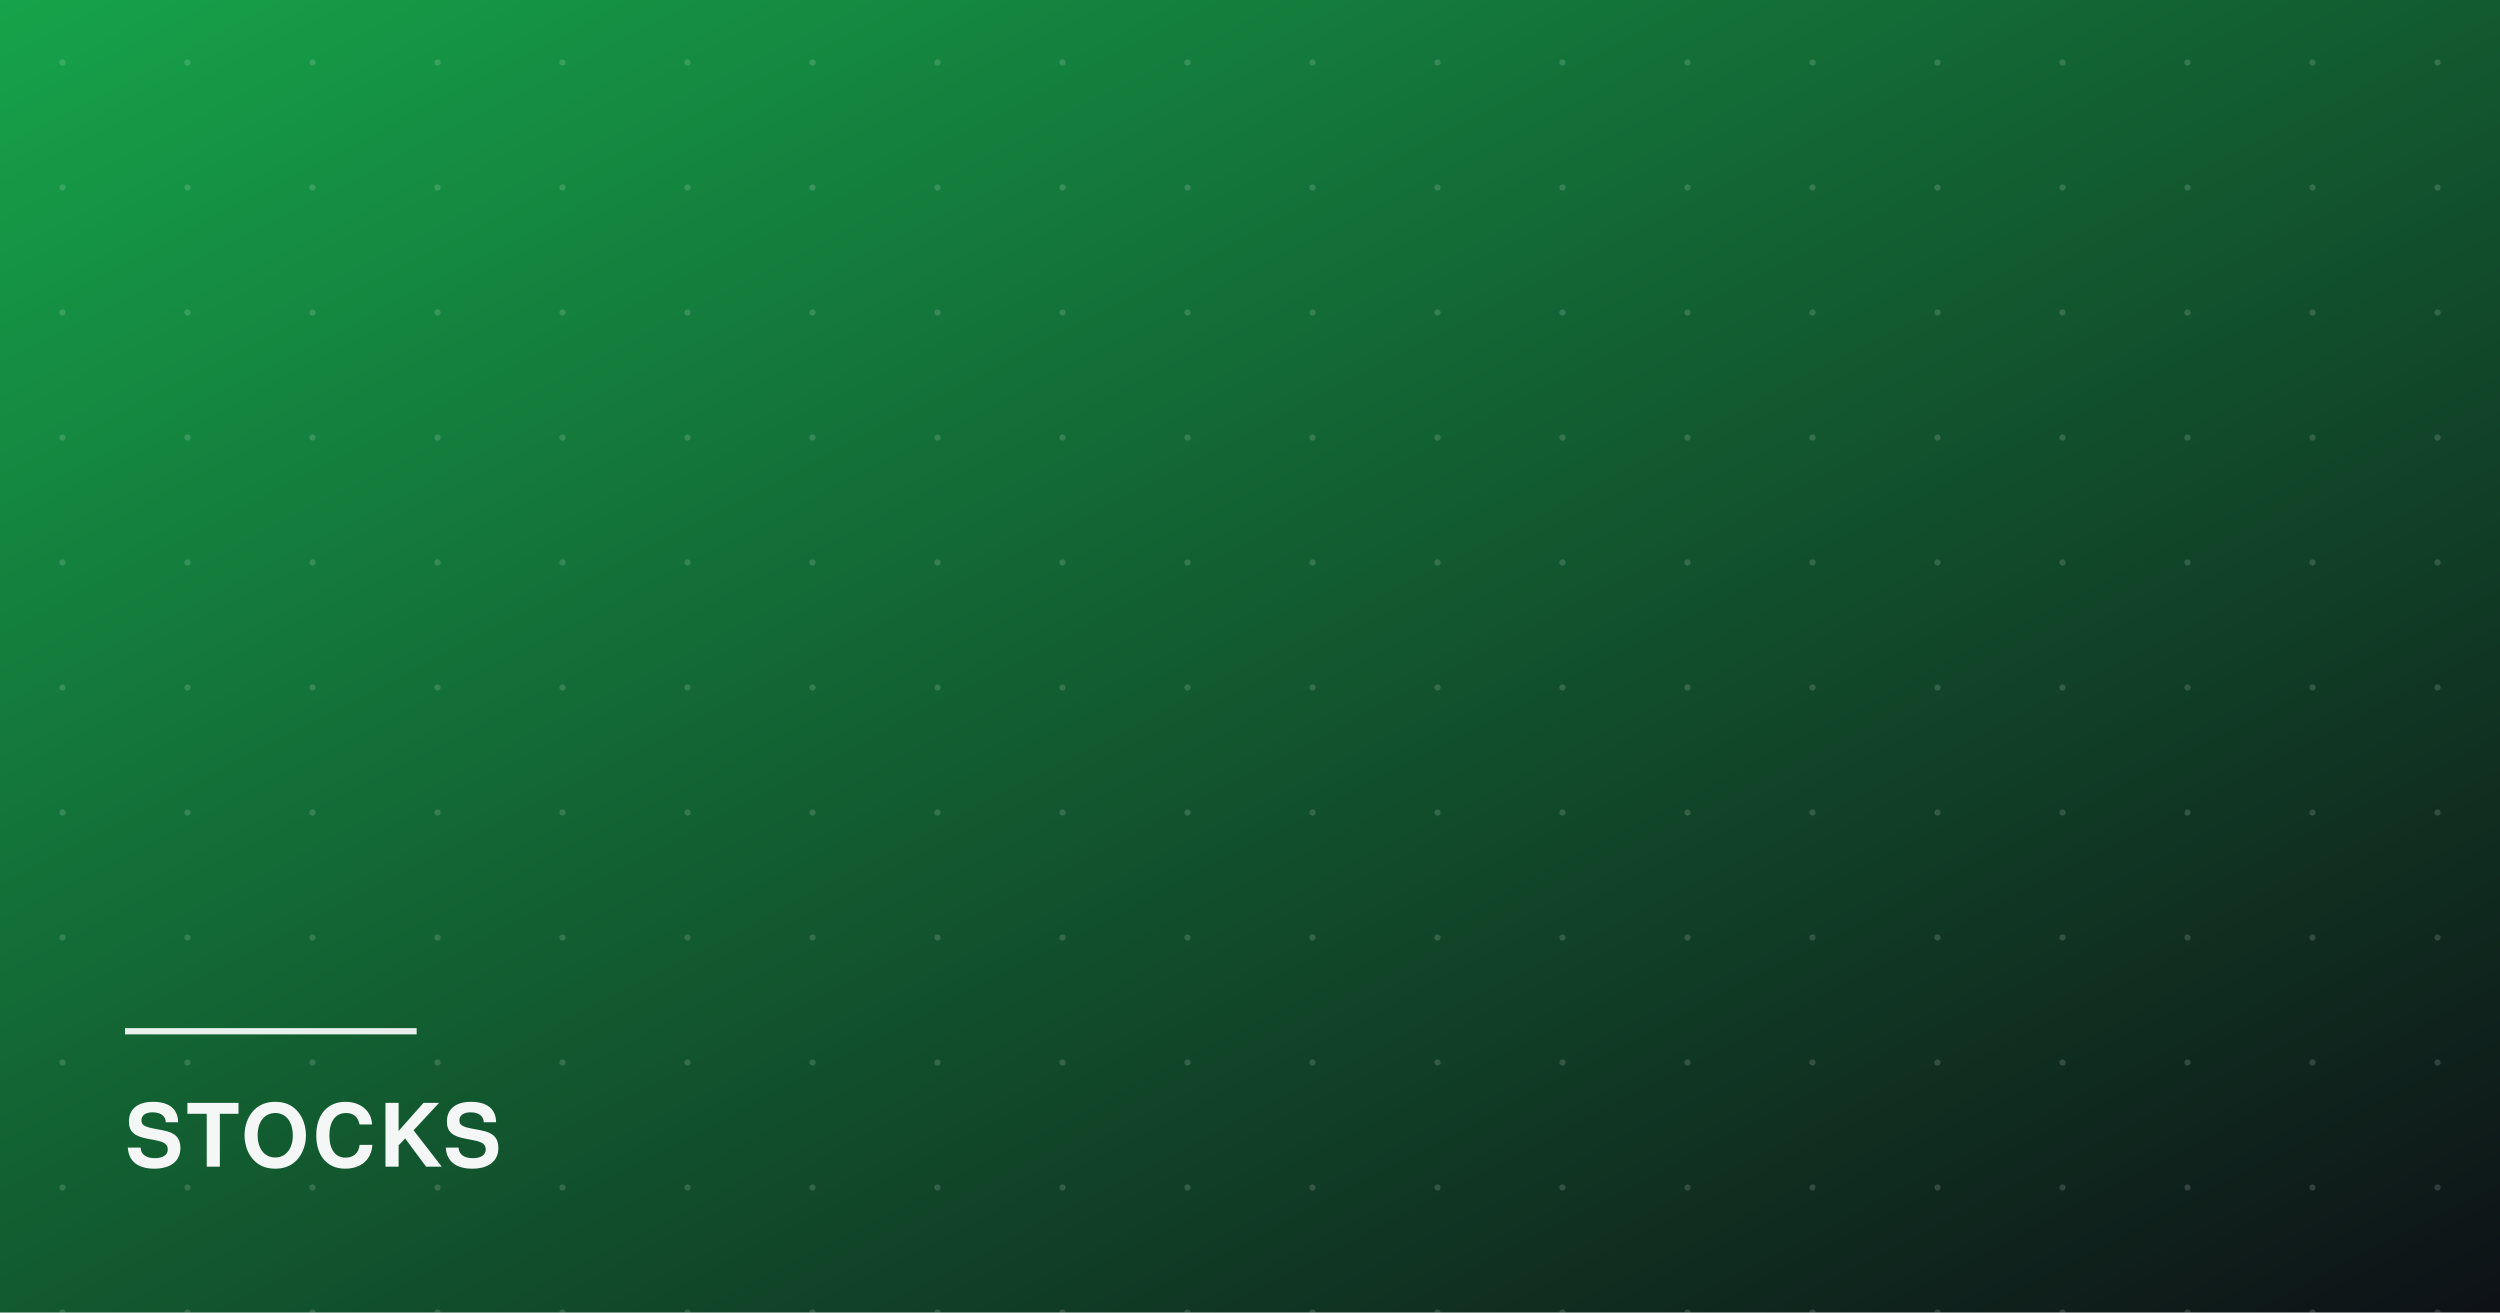
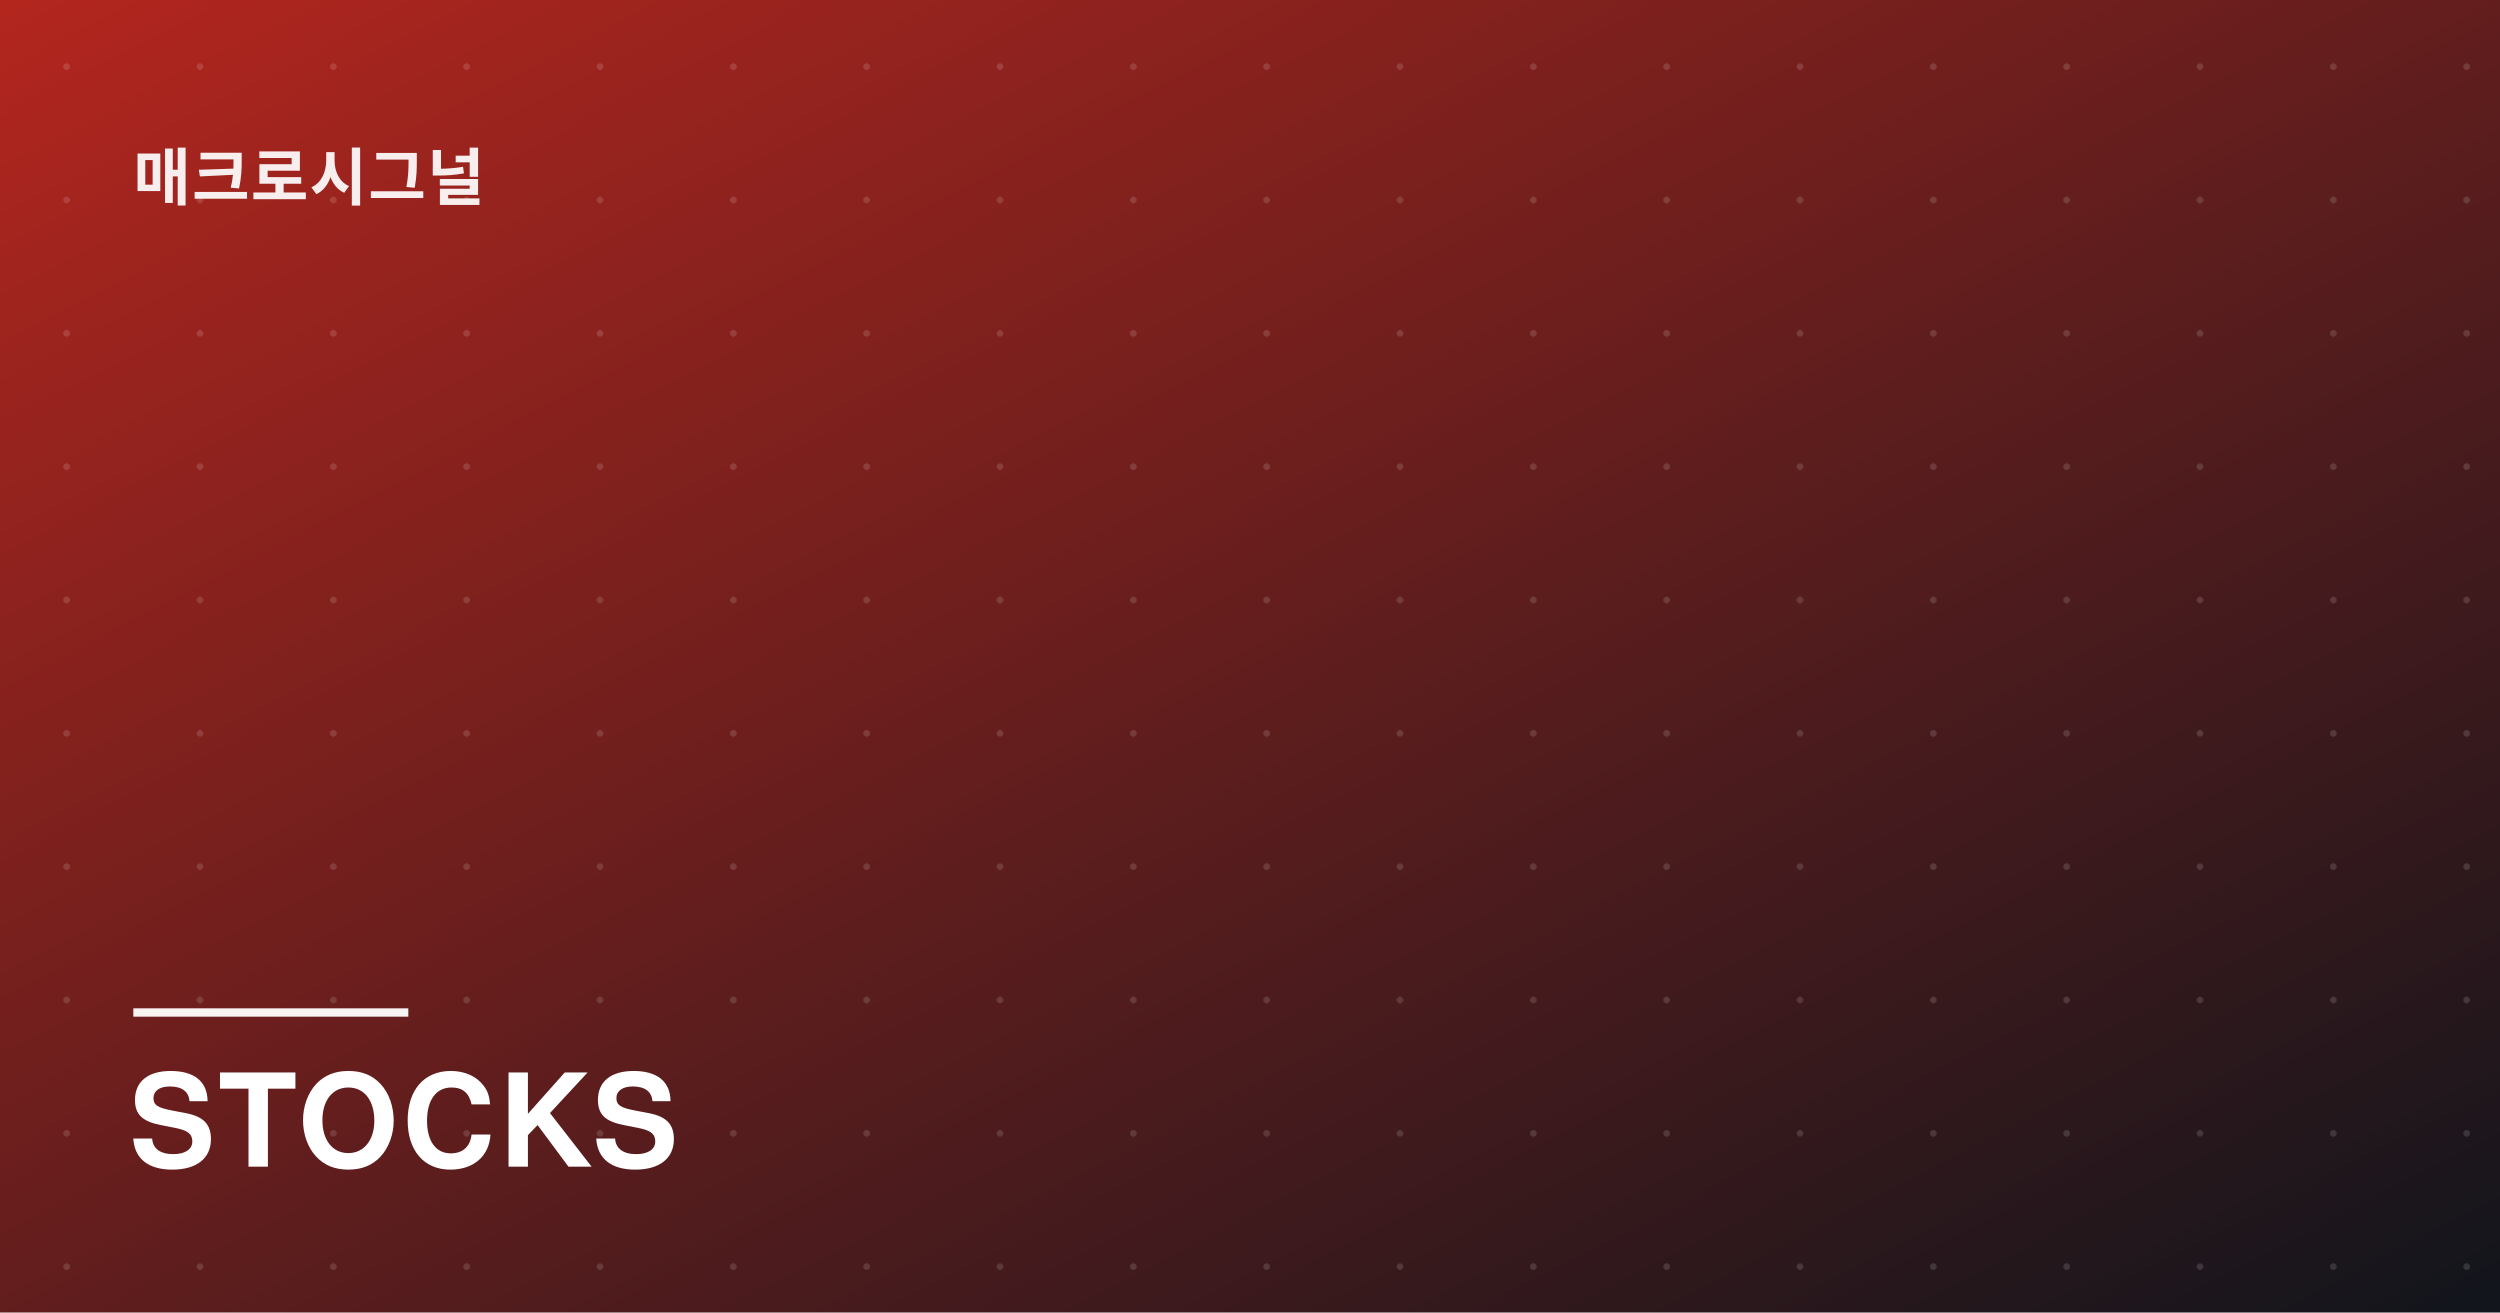
<svg xmlns="http://www.w3.org/2000/svg" viewBox="0 0 1200 630" width="1200" height="630">
  <defs>
    <linearGradient id="g" x1="0" y1="0" x2="1" y2="1">
-       <stop offset="0" stop-color="#16a34a" />
-       <stop offset="1" stop-color="#0e1116" />
+       <stop offset="0" stop-color="#b3261e" />
+       <stop offset="1" stop-color="#11151c" />
    </linearGradient>
-     <pattern id="p" width="60" height="60" patternUnits="userSpaceOnUse">
-       <circle cx="30" cy="30" r="1.5" fill="rgba(255,255,255,0.15)" />
+     <pattern id="p" width="64" height="64" patternUnits="userSpaceOnUse">
+       <circle cx="32" cy="32" r="1.6" fill="rgba(255,255,255,0.14)" />
    </pattern>
  </defs>
  <rect width="1200" height="630" fill="url(#g)" />
  <rect width="1200" height="630" fill="url(#p)" />
-   <text x="60" y="560" font-family="-apple-system,Helvetica,sans-serif" font-size="42" font-weight="700" fill="white" letter-spacing="0.04em" opacity="0.95">STOCKS</text>
-   <line x1="60" y1="495" x2="200" y2="495" stroke="white" stroke-width="3" opacity="0.9" />
+   <text x="64" y="96" font-family="-apple-system,'Apple SD Gothic Neo','Noto Sans KR',sans-serif" font-size="30" font-weight="800" fill="rgba(255,255,255,0.92)" letter-spacing="0.02em">매크로시그널</text>
+   <line x1="64" y1="486" x2="196" y2="486" stroke="white" stroke-width="4" opacity="0.95" />
+   <text x="62" y="560" font-family="-apple-system,Helvetica,sans-serif" font-size="62" font-weight="800" fill="white" letter-spacing="0.03em">STOCKS</text>
</svg>
